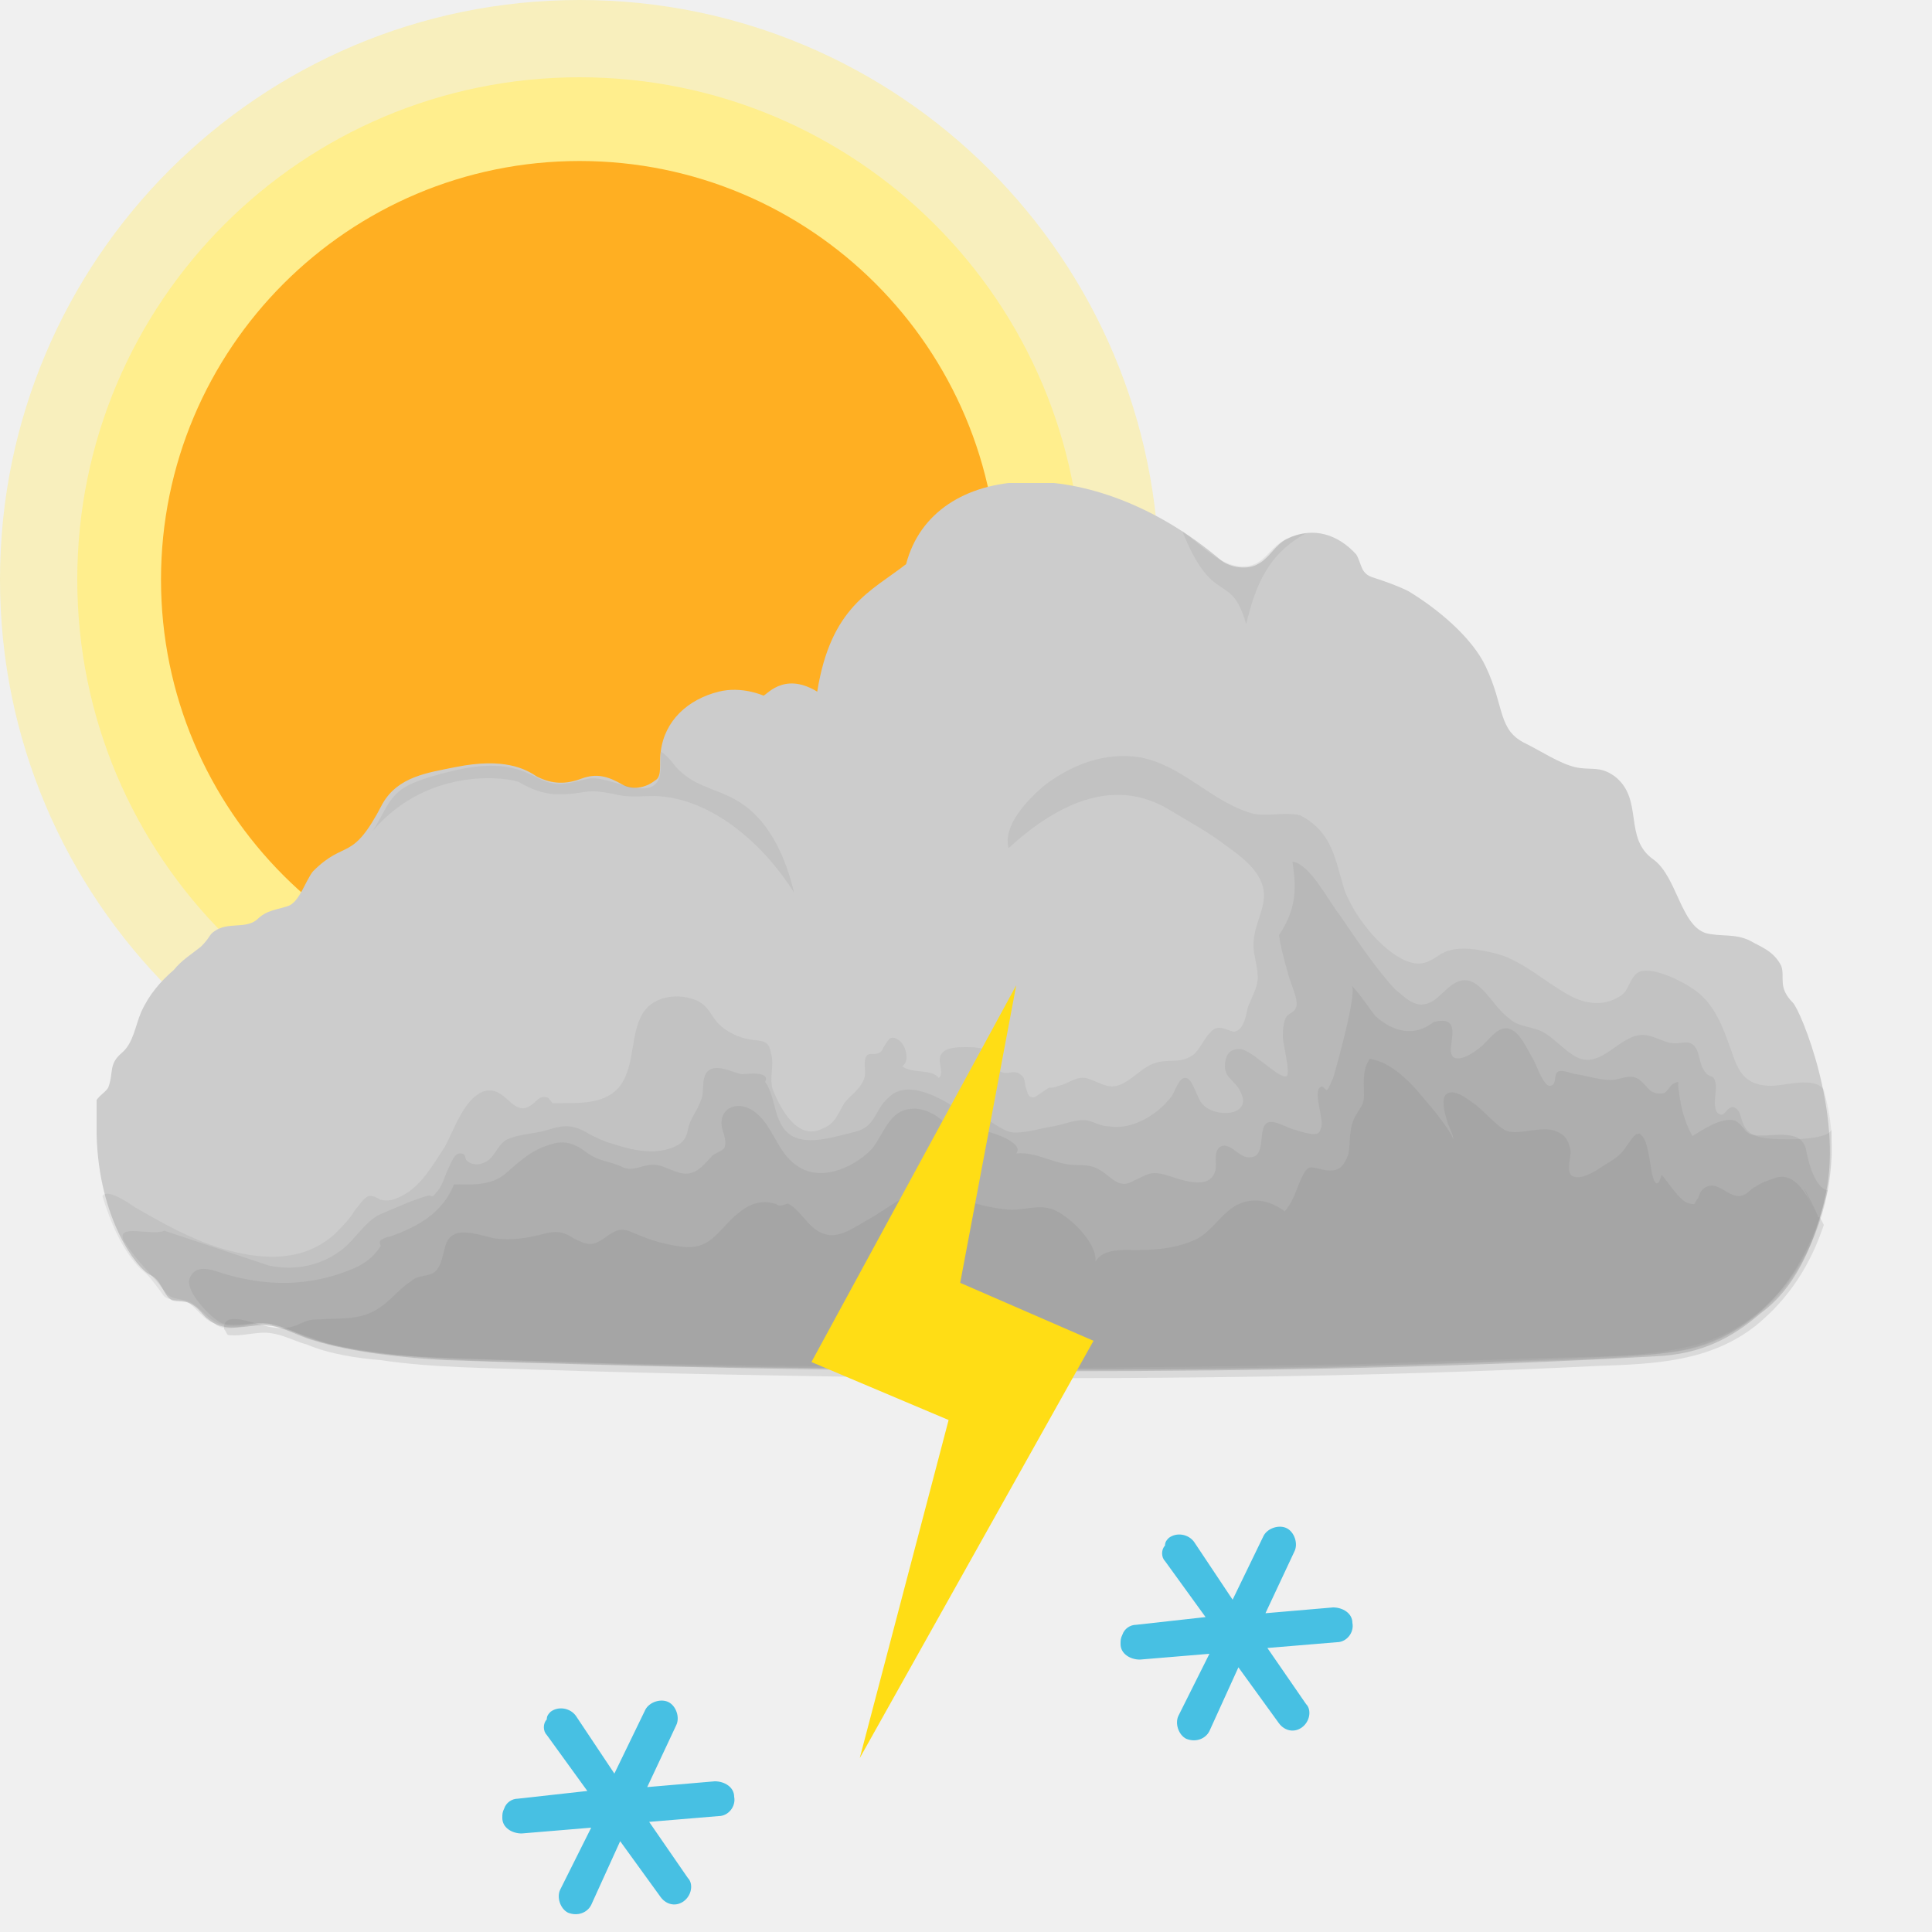
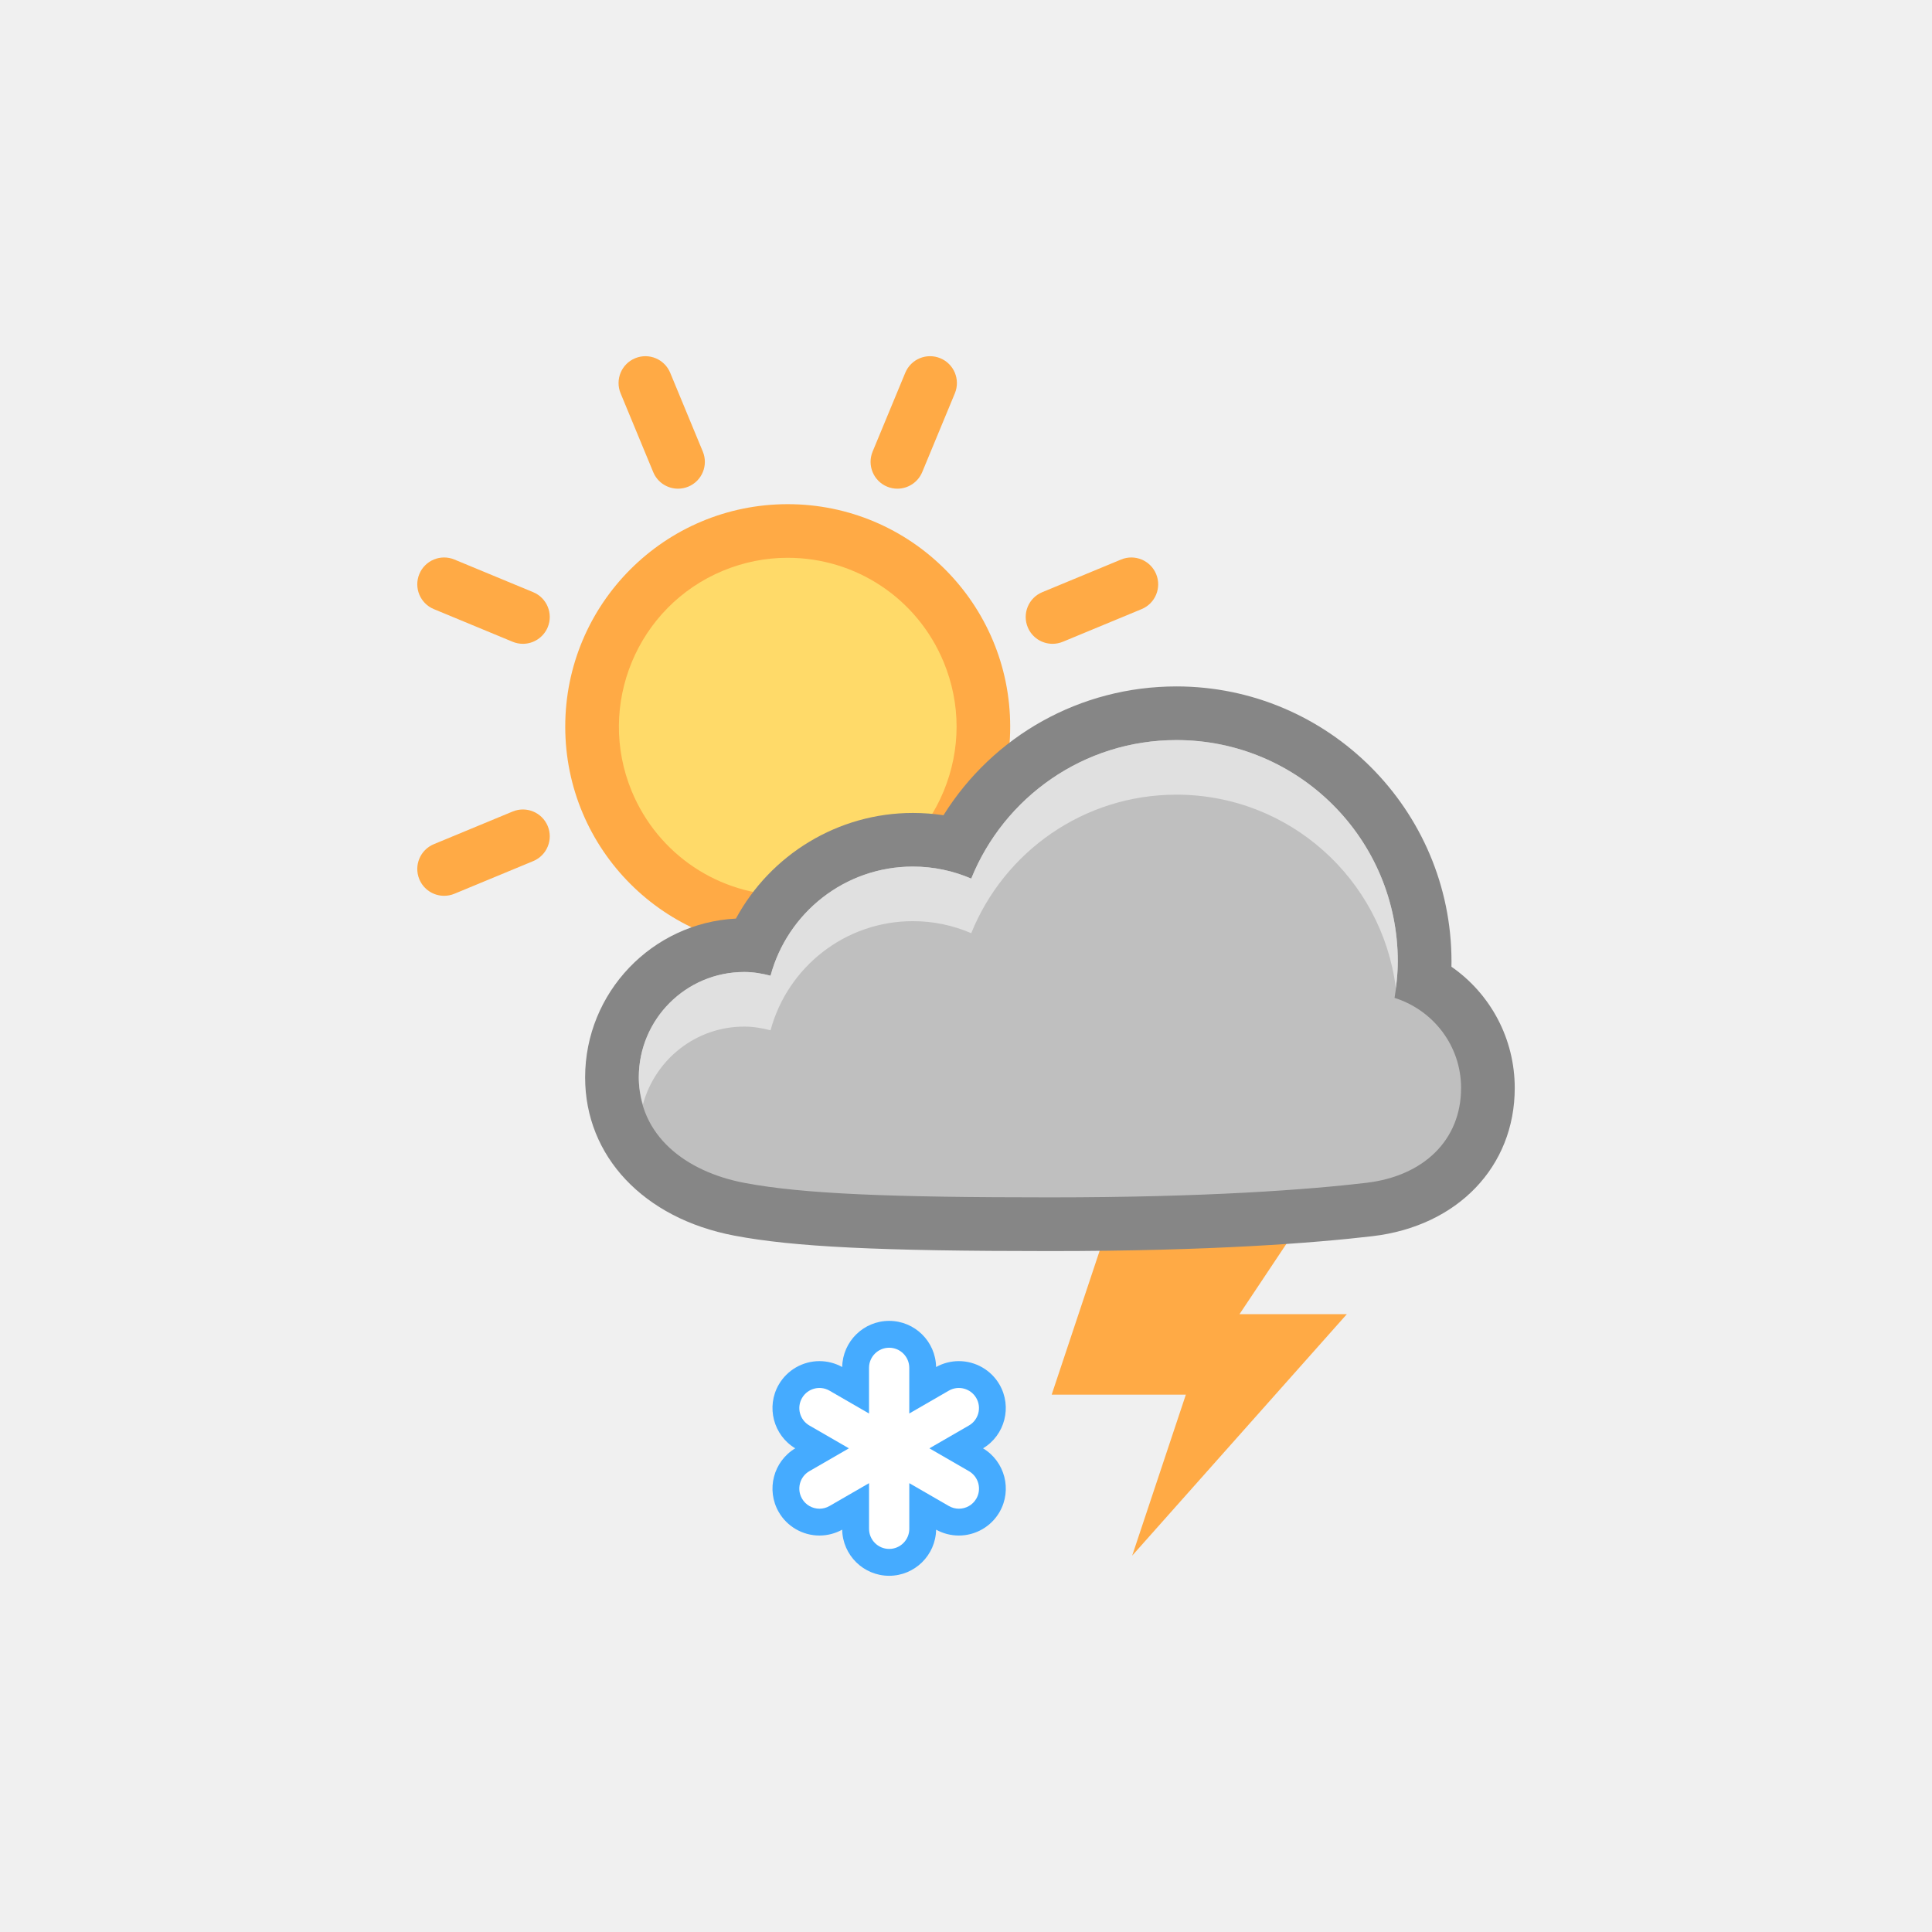
- <svg xmlns="http://www.w3.org/2000/svg" xmlns:xlink="http://www.w3.org/1999/xlink" viewBox="0 0 100 100">
-   <style>.sun-primitive{color:#ffee8a;fill:#ffaf22;stroke:#ffaf22}.cloud2-primitive{color:#828282;fill:#ccc}.snowflake-primitive{fill:#47c0e3}.lightning-primitive{fill:#ffdd15}</style>
-   <symbol id="sun">
-     <circle fill="currentColor" opacity=".5" stroke-width="0" stroke-opacity="0" cx="45" cy="45" r="45" />
-     <circle fill="currentColor" opacity=".95" stroke-width="0" stroke-opacity="0" cx="45" cy="45" r="39" />
-     <circle stroke-width="2" stroke-miterlimit="10" cx="45" cy="45" r="31.5" />
-   </symbol>
-   <symbol id="cloud">
-     <path d="M87.8 26.9c-.8-.8-.4-1.3-.6-1.9-.4-.8-1.1-1-1.6-1.3-.8-.4-1.5-.2-2.3-.4-1.3-.4-1.5-2.9-2.7-3.8-1.6-1.1-.5-3.1-2-4.3-.8-.6-1.3-.3-2.1-.5s-1.7-.8-2.5-1.2c-1.5-.7-1.1-1.9-2.1-4-.7-1.5-2.5-3-4-3.9-.6-.3-1.2-.5-1.8-.7-.7-.2-.6-.7-.9-1.2-.9-1-2.2-1.5-3.6-.8-.6.3-.9 1-1.5 1.3-.5.3-1.4.2-1.9-.2-6.7-5.7-14.9-5.2-16.3.2-1.8 1.4-3.9 2.2-4.6 6.6-1.8-1.1-2.7.3-2.8.2 0 0-1.1-.5-2.3-.2-1.6.4-2.8 1.5-3 3.1-.1.6.1 1.3-.3 1.5-.5.4-1.2.5-1.7.2-.7-.4-1.3-.6-2.1-.3s-1.5.3-2.3-.1c-.6-.4-1.7-1-4.2-.5-1.5.3-3 .5-3.8 1.9-1.6 3.1-1.9 1.8-3.6 3.5-.4.5-.7 1.6-1.3 1.8-.6.2-1.1.2-1.6.7-.6.5-1.5.1-2.2.6-.3.2-.2.3-.7.8-.5.4-1 .7-1.4 1.2-.7.6-1.3 1.3-1.7 2.2-.3.7-.4 1.6-1 2.1-.7.6-.4 1-.7 1.8-.2.3-.5.4-.7.8.1.4.1 1 .1 1.6.1 4.4 2.1 7 2.8 7.3.6.3.6 1 1.1 1.3.3.1.7 0 1 .2.4.2.6.6.9.8.7.6 1.6.4 2.5.3 1.2-.1 1.9.5 3 .8 1.9.6 4.8.9 6.8 1 20.1.7 43.4.9 62.6-.2 2.4-.1 4-1 5.4-2.2.8-.6 2.5-2 3.4-6.2s-1.3-9.5-1.7-9.9z" />
-     <g fill="currentColor">
-       <path opacity=".14" d="M89.8 34c0-.9-.2-1.8-.4-2.6-.5-.7-2-.2-2.7-.2-1.7 0-1.8-1.1-2.3-2.4-.4-1.1-.9-2.1-1.9-2.7-.6-.4-2.4-1.3-2.9-.6-.4.5-.3.9-1 1.2-.8.4-1.7.2-2.4-.2-1.3-.7-2.5-1.9-4-2.2-.9-.2-2-.4-2.8.2-.6.4-1 .5-1.7.2-1.3-.6-2.6-2.3-3.1-3.6-.5-1.6-.6-3-2.3-3.9-.9-.2-1.7.1-2.5-.1-2.1-.6-3.6-2.5-5.8-2.9-1.8-.3-3.6.4-5 1.5-.8.7-2.1 2-1.8 3.2 2.3-2.1 5.3-3.8 8.3-2 1 .6 2.1 1.2 3 1.9.7.5 1.5 1.1 1.8 1.9.4 1-.3 1.9-.4 2.9-.1.7.2 1.3.2 2 0 .5-.3 1-.5 1.5-.1.4-.2 1.2-.7 1.3-.2 0-.5-.2-.8-.2-.3 0-.4.2-.6.4-.3.4-.5.9-.9 1.1-.7.4-1.4 0-2.2.5-.7.4-1.3 1.2-2.1 1-.4-.1-.7-.3-1.1-.4-.5-.1-.9.3-1.4.4-.2.1-.4.1-.5.1-.2.1-.7.5-.8.5-.3 0-.3-.2-.4-.5-.1-.3 0-.5-.3-.7-.4-.3-.8.2-1.2-.3-.2-.2-.1-.6-.3-.8-.3-.3-1-.3-1.3-.3-.4 0-1.1 0-1.3.4-.2.4.2.9-.1 1.2-.4-.5-1.3-.2-1.9-.6.4-.3.2-1-.1-1.3-.5-.4-.6-.1-.8.2-.1.1-.1.3-.3.4-.2.1-.4 0-.6.1-.3.3 0 .9-.2 1.3-.2.5-.7.8-1 1.2-.3.5-.5 1.1-1.1 1.3-1.3.7-2.2-1-2.6-2-.2-.6.1-1.3-.1-1.9-.1-.7-.5-.6-1.1-.7-.6-.1-1.2-.4-1.6-.8-.4-.4-.5-.9-1.1-1.2-.9-.4-2.2-.3-2.8.6-.7 1.1-.4 2.7-1.2 3.8-.7.9-1.9.9-3 .9h-.5c-.1-.1-.2-.3-.3-.3-.4-.1-.5.2-.8.4-1 .7-1.3-1.1-2.5-.7-1 .4-1.5 2-2 2.9-.6.9-1.2 2-2.2 2.5-.4.2-.7.3-1.1.2-.2-.1-.3-.2-.6-.2-.3.1-.5.5-.7.7-.3.5-.7.9-1.1 1.3-1.7 1.5-3.9 1.3-5.9.7-1.6-.5-3-1.3-4.4-2.1-.3-.2-1.4-1-1.7-.6.4 1.3 1 2.8 2 3.8.4.3.6.6.9 1 .1.1.2.3.3.4.4.3.8.1 1.2.3.5.3.8.9 1.4 1.1.5.5 1.5.1 2.1 0h.5c.1 0 .3 0 .4.1 1.2.3 2.3.9 3.5 1.1 2.8.6 5.6.6 8.4.7 2.9.1 5.7.2 8.6.2 6.2.1 12.3.2 18.5.2 5.8 0 11.6-.1 17.5-.2l9-.3c2.5-.1 5.3 0 7.8-.6 4.9-1.1 7.6-6.1 7.4-10.7 0-.4 0 .3 0 0z" />
-       <path opacity=".16" d="M89.8 33.4c0 .7-3 .6-3.5.5-.6-.1-.9-.3-1.1-.8-.1-.2-.1-.7-.5-.8-.3 0-.4.4-.6.4-.6-.1-.2-1.3-.3-1.6-.1-.6-.3-.2-.6-.7-.3-.4-.2-1.2-.7-1.4-.2-.1-.5 0-.8 0-.5 0-.9-.3-1.4-.4-1.3-.3-2.2 1.6-3.5 1.2-.6-.2-1.3-1-1.8-1.3-.6-.4-1.4-.3-1.9-.8-1-.7-1.7-2.8-3.1-1.6-.5.4-.8.9-1.5.9-.6-.1-.9-.5-1.3-.8-1.1-1.2-2-2.6-2.9-3.9-.5-.6-1.5-2.6-2.4-2.7.1.9.4 2.2-.7 3.8.1.7.3 1.4.5 2.1.1.4.5 1.2.4 1.6-.1.3-.3.3-.5.5-.2.3-.2.8-.2 1.1 0 .3.4 1.8.2 2-.4.2-1.9-1.5-2.5-1.4-.5 0-.7.4-.7.9 0 .6.6.8.8 1.3.7 1.3-1.4 1.4-2 .6-.2-.2-.5-1.3-.8-1.3-.4-.1-.6.8-.8 1-.7.9-2 1.7-3.2 1.5-.4 0-.7-.2-1.1-.3-.6-.1-1.2.2-1.8.3-.7.1-1.5.4-2.2.3-.7-.2-1.3-.9-2-.9-.1.2-.2.3-.3.3-.2-.1-.3-.3-.3-.5-.9-.6-2.7-1.7-3.7-.7-.8.7-.6 1.5-1.8 1.8-.9.2-2.3.7-3.2.2-1-.6-.8-2-1.4-2.8.3-.6-1-.4-1.2-.4-.5-.1-1-.4-1.5-.3-.7.2-.4 1.1-.6 1.6-.2.6-.6 1-.7 1.6-.1.5-.3.7-.8.9-1 .4-2.2.1-3.1-.2-.4-.1-.8-.3-1.2-.5-.8-.5-1.3-.5-2.2-.2-.7.2-1.5.2-2.1.5-.5.3-.6 1-1.2 1.2-.2.1-.6.1-.8-.1-.2-.1 0-.4-.4-.4-.3 0-.5.6-.6.8-.2.4-.3.9-.6 1.2-.3.4-.2.1-.5.2-.7.2-1.6.6-2.3.9-.8.3-1.3 1.2-2 1.8-1.1.9-2.5 1.2-3.9.9l-5.4-1.8c-.6.3-2.5-.4-2.1.5.6 1 1.4 1.7 2.1 2.6.4.6.9.3 1.5.7.6.4.9 1 1.7 1.1.6.1 1.3-.1 1.9-.1.8 0 1.5.4 2.2.7 1.4.5 3 .7 4.5.9 3.4.4 6.9.4 10.3.5 3.5.1 7.1.2 10.6.2 14.2.2 28.4.1 42.5-.6 1.7-.1 3.5-.1 5.1-.8 1.1-.5 2.1-1.2 3-2.1 1.9-1.9 2.9-4.9 3-7.5v-1.4zm-6.6-2.1z" />
-       <path opacity=".18" d="M88.5 34.6c-.2-1.4-2.1-.6-2.9-.9-.3-.1-.4-.5-.8-.7-.7-.2-1.7.5-2.2.8-.4-.7-.6-1.5-.7-2.3-.1-.5.1-.6-.3-.4-.2.1-.3.5-.6.5-.2 0-.3 0-.5-.1-.3-.2-.5-.6-.8-.7-.4-.2-.9.1-1.3.1-.6 0-1.2-.2-1.8-.3-.2 0-.8-.3-1-.1-.2.2 0 .7-.4.7-.3 0-.7-1.1-.8-1.3-.3-.5-.6-1.2-1-1.5-.8-.6-1.3.5-1.9.9-.5.4-1.5.9-1.4-.1.1-.8.3-1.6-.9-1.3-1 .8-2.1.5-3-.3-.1-.1-1.2-1.7-1.3-1.6.5-.1-.8 4.5-.9 4.8-.1.2-.2.5-.3.6-.1.1-.2-.3-.4-.1-.3.3.2 1.6.1 2-.1.3-.1.4-.4.4-.2 0-.6-.1-.9-.2-.4-.1-.7-.3-1.1-.4-1.2-.3-.2 1.9-1.4 1.8-.5 0-1-.9-1.5-.5-.3.3-.1.9-.2 1.2-.3 1.1-1.9.4-2.6.2-.8-.2-.9 0-1.6.3-.5.3-.8.2-1.3-.2-.6-.5-.9-.6-1.7-.6-1.1 0-2-.7-3.1-.6.5-.6-1.7-1.3-2.1-1.2-.8.1-.9.3-1.5-.3-.5-.5-1.2-.9-1.9-.8-1.1.1-1.4 1.4-2 2.1-1 1-2.7 1.7-3.9.8-1-.7-1.2-2.1-2.2-2.8-.9-.6-1.9-.1-1.6 1 .1.3.2.6.1.9-.1.2-.6.3-.7.5-.3.3-.6.7-1 .8-.6.2-1.2-.3-1.8-.4-.7-.1-1.2.4-1.8.1-.6-.3-1.3-.3-1.9-.8-.7-.5-1.2-.6-2-.3-.9.3-1.5.9-2.2 1.5-.8.6-1.7.5-2.6.5-.6 1.5-1.9 2.2-3.3 2.7-.1 0-.4.1-.5.2-.1.1 0 .2 0 .3-.4.6-.8.9-1.5 1.2-2.2.9-4.4.9-6.7.2-.6-.2-1.4-.5-1.7.3-.2.7 1.2 2.1 1.7 2.3.8.2 1.5-.1 2.3 0 .8.1 1.5.5 2.2.7 2.2.9 5.1 1 7.5 1.1 2.9.1 5.9.2 8.8.3 6 .2 12 .2 18 .3 6 0 12.1 0 18.1-.1 3.1-.1 6.2-.2 9.2-.3 2.9-.1 5.9-.1 8.8-.5 4.6-.6 7.2-4.2 8.2-8.4-.3 0-.8-.5-1.1-2z" />
-       <path opacity=".14" d="M59.5 7.3c.5-2 1.1-3.6 3.1-4.7-.7.1-1.2.3-1.7.8-.4.4-.7.8-1.3.9-1.3.2-2.4-1.1-3.4-1.8 1.6 4 2.5 2 3.3 4.8.5-2-.8-2.8 0 0zm-37.6 8.2c1.2.7 2 .7 3.3.5.6-.1 1 0 1.6.1.7.2 1.4.1 2.1.1 3 .1 5.7 2.6 7.2 5-.4-1.7-1.2-3.6-2.7-4.6-1-.7-2.2-.8-3.1-1.6-.4-.3-.6-.8-1.1-1.1v.8c0 2.2-2.6.4-3.7.6-1 .2-1.6.5-2.6 0-.4-.2-.8-.4-1.2-.5-1.4-.4-3 0-4.4.4-.6.2-1.3.4-1.8.9s-.8 1.3-1.2 1.9c3-3.5 7.3-2.7 7.6-2.5z" />
-       <path opacity=".2" d="M89.1 38c-.4-.8-1.1-2.5-2.3-2-.3.1-.6.2-.9.4-.4.2-.4.4-.8.5-.6.1-1.1-.7-1.7-.5-.3.1-.4.3-.5.6-.2.2-.1.4-.4.3-.5 0-1.2-1.2-1.5-1.5-.2.8-.4.4-.5-.1-.1-.5-.2-1.6-.5-1.9-.2-.2-.1-.1-.3-.1-.2.1-.6.8-.8 1-.3.3-.7.5-1 .7-.3.2-1.2.8-1.6.4-.2-.3 0-.9 0-1.2-.1-.6-.3-.9-.9-1.1-.8-.2-1.9.3-2.5 0-.5-.3-1-.9-1.5-1.3-.3-.2-1.2-1-1.6-.5-.2.3 0 1 .1 1.3 0 .2.4.8.3 1 .1-.2-1.1-1.7-1.3-1.9-.8-1-1.8-2.1-3-2.3-.4.6-.3 1.2-.3 1.9 0 .5-.2.6-.4 1-.4.6-.3 1.4-.4 2-.3.9-.7 1-1.5.8-.5-.1-.6-.2-.9.4-.3.6-.4 1.2-.9 1.8-.8-.6-1.8-.8-2.7-.2-.7.5-1.1 1.2-1.8 1.6-1 .5-2.1.6-3.2.6-.6 0-1.7-.1-2.1.6.1-1-1.4-2.4-2.2-2.7-.8-.3-1.6.1-2.4 0-1-.1-2.1-.4-3-.8-1.7-.7-2.8.6-4.3 1.4-.7.4-1.5 1-2.3.6-.7-.3-1-1.1-1.7-1.5-.1 0-.3.1-.4.1-.2 0-.2-.1-.3-.1-.7-.2-1.3 0-1.9.5-1.1.9-1.4 2-3.1 1.7-.7-.1-1.4-.3-2.1-.6-.7-.3-.9-.4-1.6.1-.7.5-.9.5-1.7.1-.6-.4-1-.4-1.7-.2-.8.2-1.5.3-2.4.2-.5-.1-1.6-.5-2.1-.2-.7.3-.4 1.6-1.1 2-.4.2-.8.1-1.1.4-.5.3-.9.8-1.4 1.2-1.1.9-2.2.7-3.6.8-.5 0-.8.3-1.3.4-.5.1-1 0-1.4-.1-.5-.1-2.1-.8-2 .2.1.1.1.2.2.3.7.1 1.5-.2 2.2-.1.7.1 1.2.4 1.9.6 1.2.5 2.6.7 3.8.8 2.7.4 5.5.4 8.3.5 6.1.2 12.2.3 18.4.4 12.1.1 24.2 0 36.3-.6 2.9-.1 5.8-.2 8.2-2.1 1.7-1.4 2.8-3.1 3.5-5.2-.2-.4-.2-.4-.3-.4-1.7-3.4.1 0 0 0z" />
+ <svg xmlns="http://www.w3.org/2000/svg" version="1.1" id="Layer_1" x="0px" y="0px" width="72px" height="72px" viewBox="0 0 72 72" enable-background="new 0 0 72 72" xml:space="preserve">
+   <g>
+     <path fill="#FFAA45" d="M25.268,18.212c-0.393,0-0.765-0.232-0.924-0.617l-1.216-2.937c-0.211-0.511,0.031-1.096,0.541-1.307   c0.512-0.212,1.095,0.031,1.307,0.541l1.216,2.937c0.211,0.511-0.031,1.096-0.541,1.307C25.525,18.187,25.396,18.212,25.268,18.212   z" />
+     <path fill="#FFAA45" d="M16.551,33.384c-0.393,0-0.765-0.232-0.924-0.617c-0.211-0.51,0.031-1.096,0.541-1.307l2.937-1.217   c0.51-0.211,1.095,0.031,1.307,0.541c0.211,0.51-0.031,1.096-0.541,1.307l-2.937,1.217C16.809,33.36,16.679,33.384,16.551,33.384z" />
+     <path fill="#FFAA45" d="M39.225,23.993c-0.393,0-0.765-0.232-0.924-0.617c-0.211-0.511,0.031-1.096,0.541-1.307l2.937-1.217   c0.51-0.212,1.095,0.031,1.307,0.541c0.211,0.511-0.031,1.096-0.541,1.307l-2.937,1.217C39.482,23.968,39.352,23.993,39.225,23.993   z" />
+     <path fill="#FFAA45" d="M33.443,18.212c-0.127,0-0.257-0.024-0.382-0.076c-0.51-0.211-0.752-0.797-0.541-1.307l1.217-2.937   c0.211-0.51,0.795-0.753,1.307-0.541c0.51,0.211,0.752,0.797,0.541,1.307l-1.217,2.937C34.207,17.979,33.835,18.212,33.443,18.212z   " />
+     <path fill="#FFAA45" d="M19.487,23.993c-0.127,0-0.257-0.024-0.382-0.076L16.168,22.7c-0.51-0.211-0.752-0.797-0.541-1.307   c0.211-0.51,0.796-0.753,1.307-0.541l2.937,1.217c0.51,0.211,0.752,0.797,0.541,1.307C20.251,23.76,19.879,23.993,19.487,23.993z" />
+     <circle fill="#FFAA45" cx="29.356" cy="27.08" r="8.291" />
+     <path fill="#FFDA69" d="M29.353,20.787L29.353,20.787c2.554,0,4.837,1.525,5.814,3.885c0.643,1.552,0.643,3.262,0,4.815   c-0.643,1.552-1.852,2.761-3.405,3.404c-0.771,0.319-1.579,0.481-2.404,0.481c-2.555,0-4.837-1.525-5.815-3.885   c-1.327-3.205,0.2-6.892,3.404-8.219C27.719,20.949,28.528,20.787,29.353,20.787" />
+     <polygon fill="#FFAA45" points="41.193,45.975 39.193,51.975 44.193,51.975 42.193,57.975 50.193,48.975 46.193,48.975    48.193,45.975  " />
+     <path fill="#45ABFF" d="M33.136,49.225c-0.955,0-1.733,0.769-1.75,1.72c-0.259-0.144-0.552-0.22-0.848-0.22   c-0.624,0-1.205,0.335-1.516,0.875c-0.477,0.827-0.201,1.885,0.614,2.375c-0.815,0.489-1.091,1.548-0.614,2.375   c0.311,0.54,0.892,0.875,1.516,0.875c0.296,0,0.589-0.076,0.848-0.219c0.016,0.951,0.795,1.719,1.75,1.719s1.733-0.769,1.75-1.719   c0.259,0.144,0.551,0.219,0.848,0.219c0.624,0,1.205-0.336,1.516-0.876c0.477-0.826,0.2-1.885-0.615-2.374   c0.815-0.489,1.091-1.548,0.614-2.375c-0.311-0.54-0.892-0.875-1.516-0.875c-0.296,0-0.588,0.076-0.848,0.22   C34.869,49.994,34.091,49.225,33.136,49.225L33.136,49.225z" />
+     <path fill="#868686" d="M43.842,25.581c-3.586,0-6.83,1.837-8.681,4.801c-0.375-0.057-0.756-0.086-1.141-0.086   c-2.791,0-5.307,1.555-6.594,3.937c-3.126,0.161-5.62,2.755-5.62,5.921c0,2.936,2.18,5.25,5.554,5.893   c2.206,0.421,5.395,0.577,11.768,0.577c6.022,0,9.859-0.302,12.019-0.555c3.172-0.372,5.303-2.591,5.303-5.522   c0-1.841-0.904-3.508-2.359-4.52c0.001-0.065,0.002-0.13,0.002-0.194C54.092,30.179,49.494,25.581,43.842,25.581L43.842,25.581z" />
+     <path fill="#BFBFBF" d="M51.971,37.188c0.073-0.443,0.121-0.894,0.121-1.357c0-4.557-3.693-8.25-8.25-8.25   c-3.464,0-6.424,2.137-7.647,5.162c-0.667-0.287-1.402-0.448-2.174-0.448c-2.541,0-4.674,1.726-5.305,4.067   c-0.315-0.082-0.64-0.139-0.981-0.139c-2.17,0-3.929,1.759-3.929,3.929c0,2.17,1.744,3.512,3.929,3.929s5.518,0.542,11.393,0.542   s9.655-0.292,11.786-0.542s3.536-1.583,3.536-3.536C54.45,38.963,53.404,37.64,51.971,37.188z" />
+     <g>
+       <path fill="#E0E0E0" d="M27.735,38.258c0.341,0,0.666,0.057,0.981,0.138c0.631-2.342,2.764-4.067,5.305-4.067    c0.773,0,1.507,0.161,2.174,0.448c1.223-3.026,4.183-5.162,7.647-5.162c4.203,0,7.664,3.144,8.177,7.207    c0.042-0.326,0.073-0.654,0.073-0.992c0-4.557-3.693-8.25-8.25-8.25c-3.464,0-6.424,2.137-7.647,5.162    c-0.667-0.287-1.402-0.448-2.174-0.448c-2.541,0-4.674,1.726-5.305,4.067c-0.315-0.082-0.64-0.138-0.981-0.138    c-2.17,0-3.929,1.759-3.929,3.929c0,0.36,0.064,0.689,0.154,1.004C24.416,39.489,25.925,38.258,27.735,38.258z" />
    </g>
-   </symbol>
-   <symbol id="snowflake">
-     <path d="M4.6 10.6l1.5-3.3 2.1 2.9c.3.4.8.5 1.2.2.4-.3.5-.9.2-1.2l-2-2.9 3.6-.3c.5 0 .9-.5.8-1 0-.5-.5-.8-1-.8l-3.5.3L9 1.3c.2-.4 0-1-.4-1.2s-1 0-1.2.4L5.8 3.8l-2-3C3.5.4 2.9.3 2.5.6c-.1.1-.2.2-.2.4-.2.2-.2.6 0 .8l2.1 2.9-3.6.4c-.3 0-.6.2-.7.5-.1.2-.1.3-.1.5 0 .5.5.8 1 .8l3.6-.3L3 9.8c-.2.4 0 1 .4 1.2.5.2 1 0 1.2-.4z" />
-   </symbol>
-   <symbol id="lightning">
-     <path d="M14.6 18.4l-6.9-3L10.6 0 0 19.5l7.1 3L2.5 40z" />
-   </symbol>
-   <use xlink:href="#sun" class="sun-primitive" width="100" height="100" transform="scale(.66667)" />
-   <use xlink:href="#cloud" class="cloud2-primitive" width="100" height="100" transform="translate(5 25)" />
-   <use xlink:href="#snowflake" class="snowflake-primitive" width="100" height="100" transform="translate(26 88)" />
-   <use xlink:href="#lightning" class="lightning-primitive" width="100" height="100" transform="translate(42 51)" />
-   <use xlink:href="#snowflake" class="snowflake-primitive" width="100" height="100" transform="translate(58 79)" />
+     <path fill="#FFFFFF" d="M36.109,54.826l-1.473-0.851l1.473-0.851c0.359-0.207,0.481-0.666,0.274-1.024s-0.666-0.481-1.024-0.274   l-1.473,0.851v-1.701c0-0.414-0.336-0.75-0.75-0.75s-0.75,0.336-0.75,0.75v1.701l-1.473-0.851   c-0.358-0.207-0.817-0.084-1.024,0.274s-0.084,0.817,0.274,1.024l1.473,0.851l-1.473,0.851c-0.359,0.207-0.481,0.666-0.274,1.024   c0.139,0.241,0.391,0.375,0.65,0.375c0.127,0,0.256-0.032,0.375-0.101l1.473-0.851v1.701c0,0.414,0.336,0.75,0.75,0.75   s0.75-0.336,0.75-0.75v-1.701l1.473,0.851c0.118,0.068,0.247,0.101,0.375,0.101c0.259,0,0.511-0.134,0.65-0.375   C36.591,55.492,36.468,55.033,36.109,54.826z" />
+   </g>
</svg>
